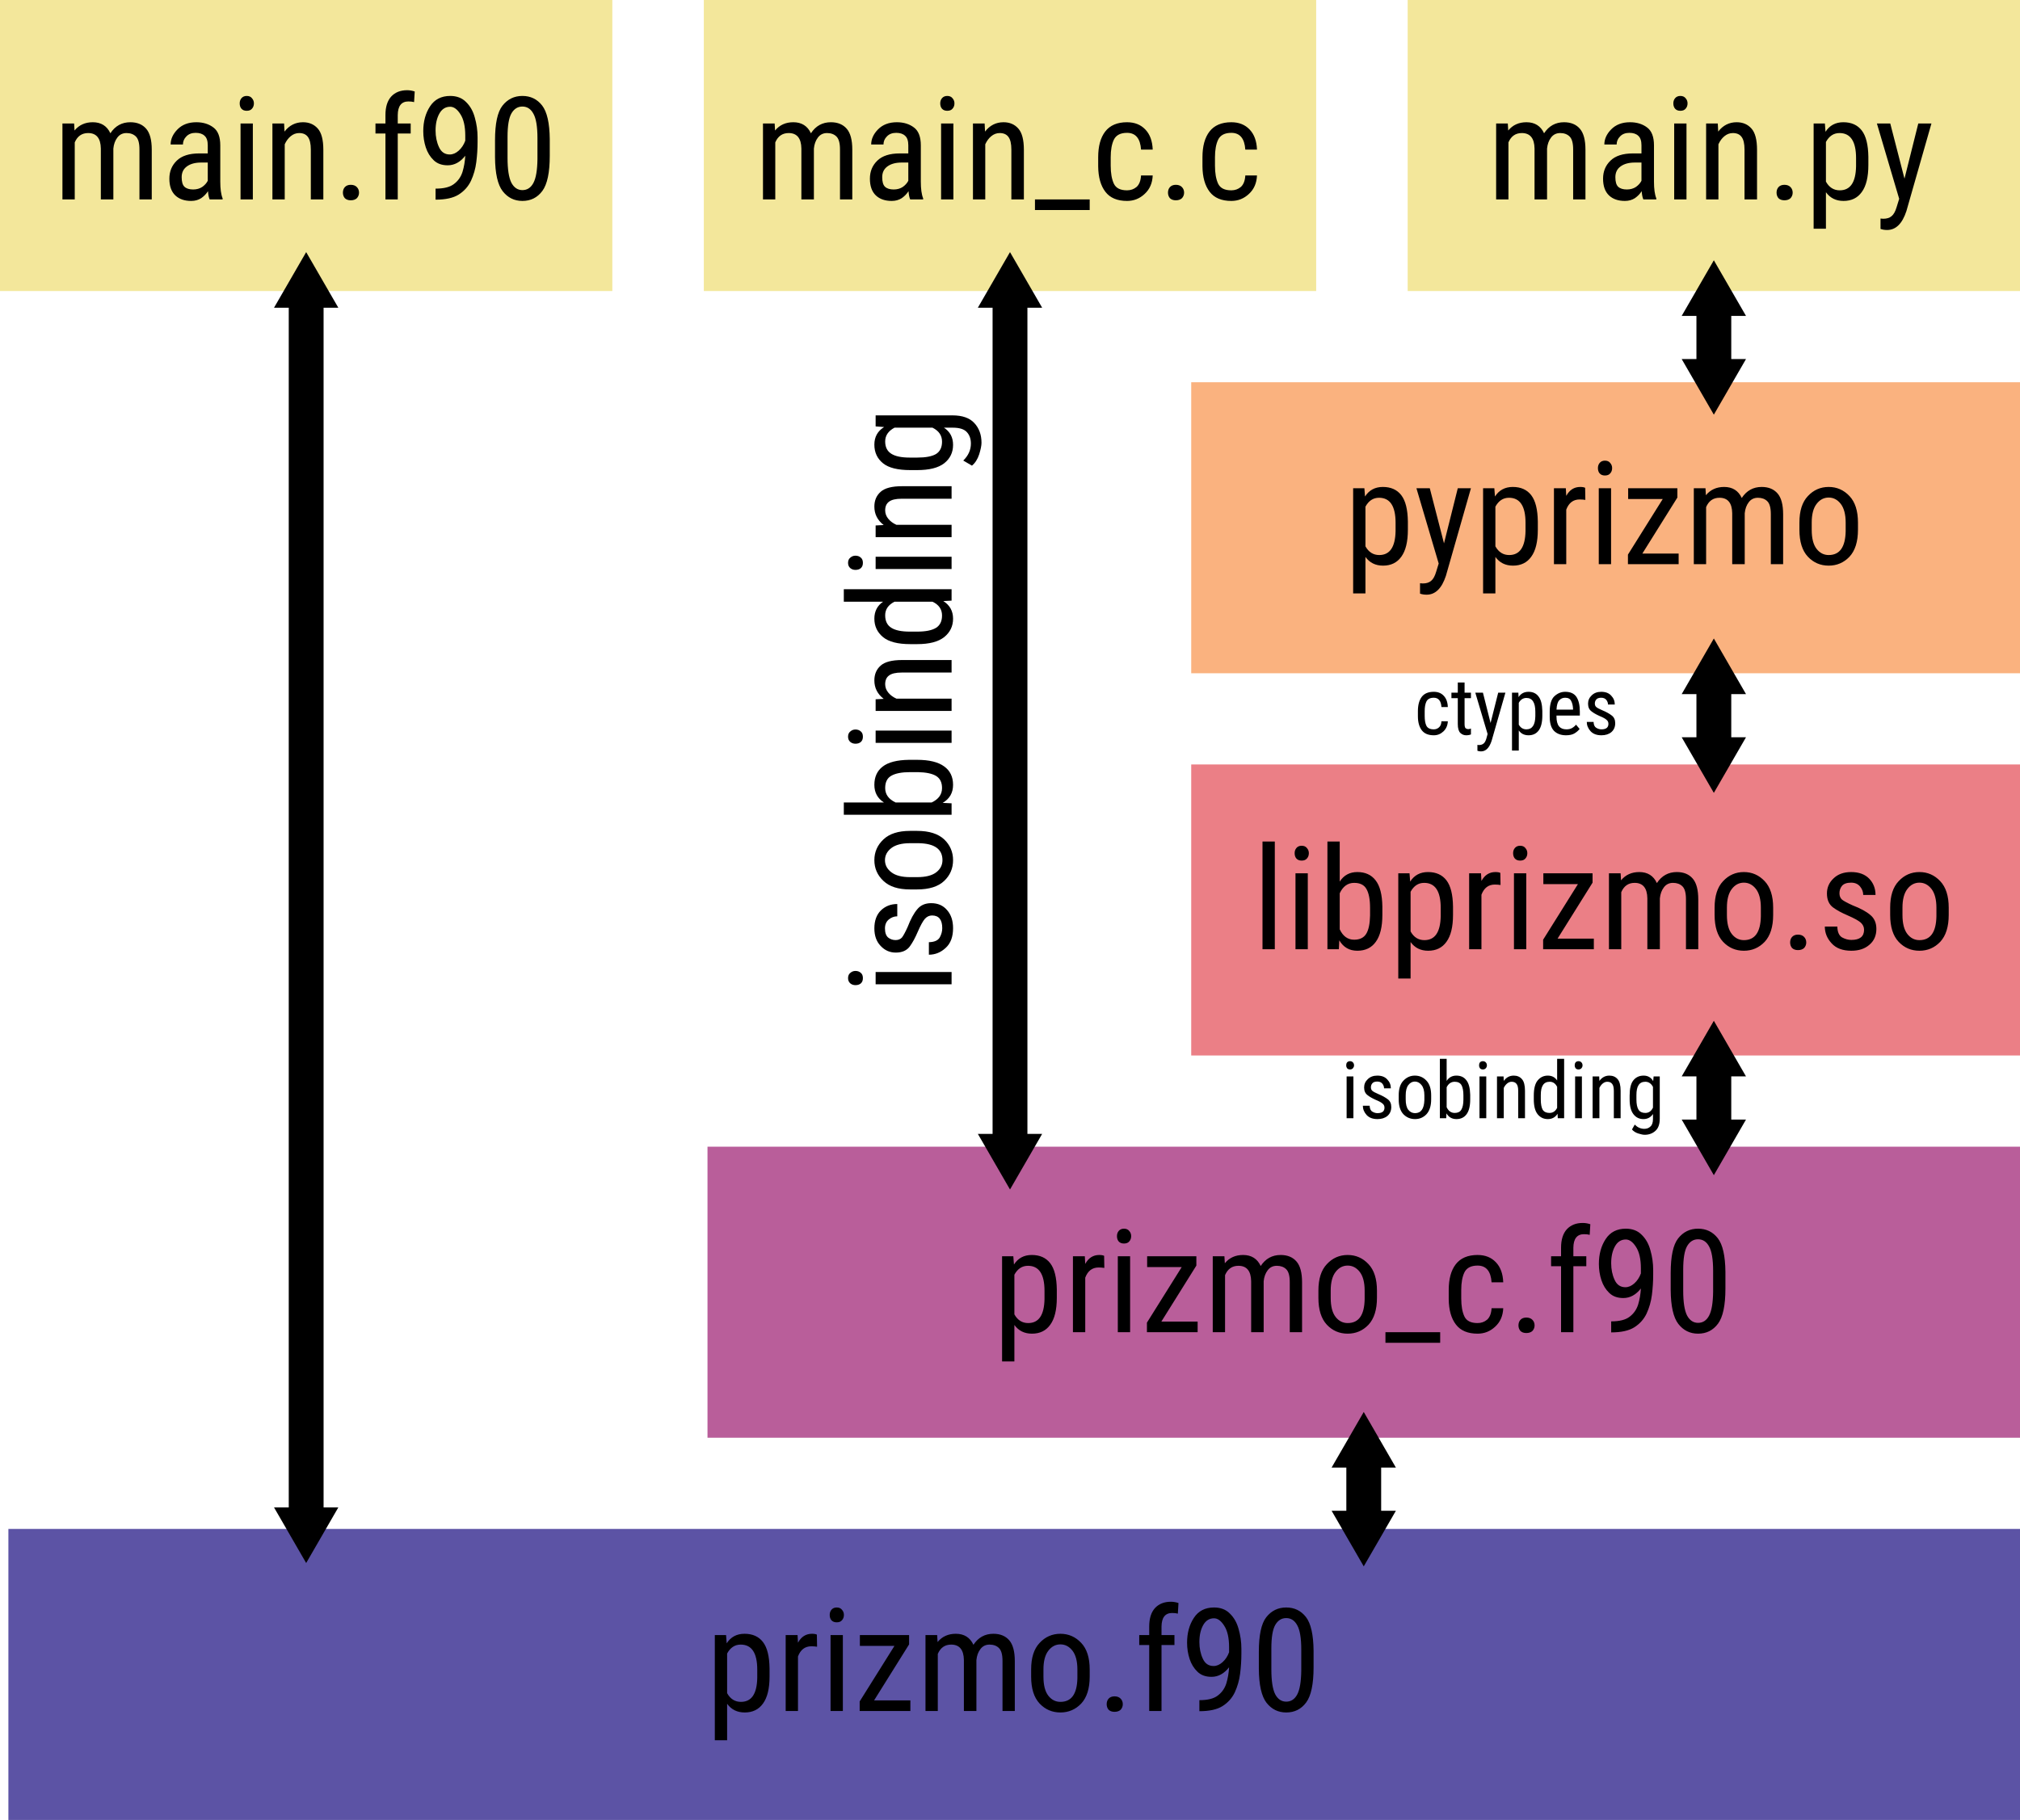
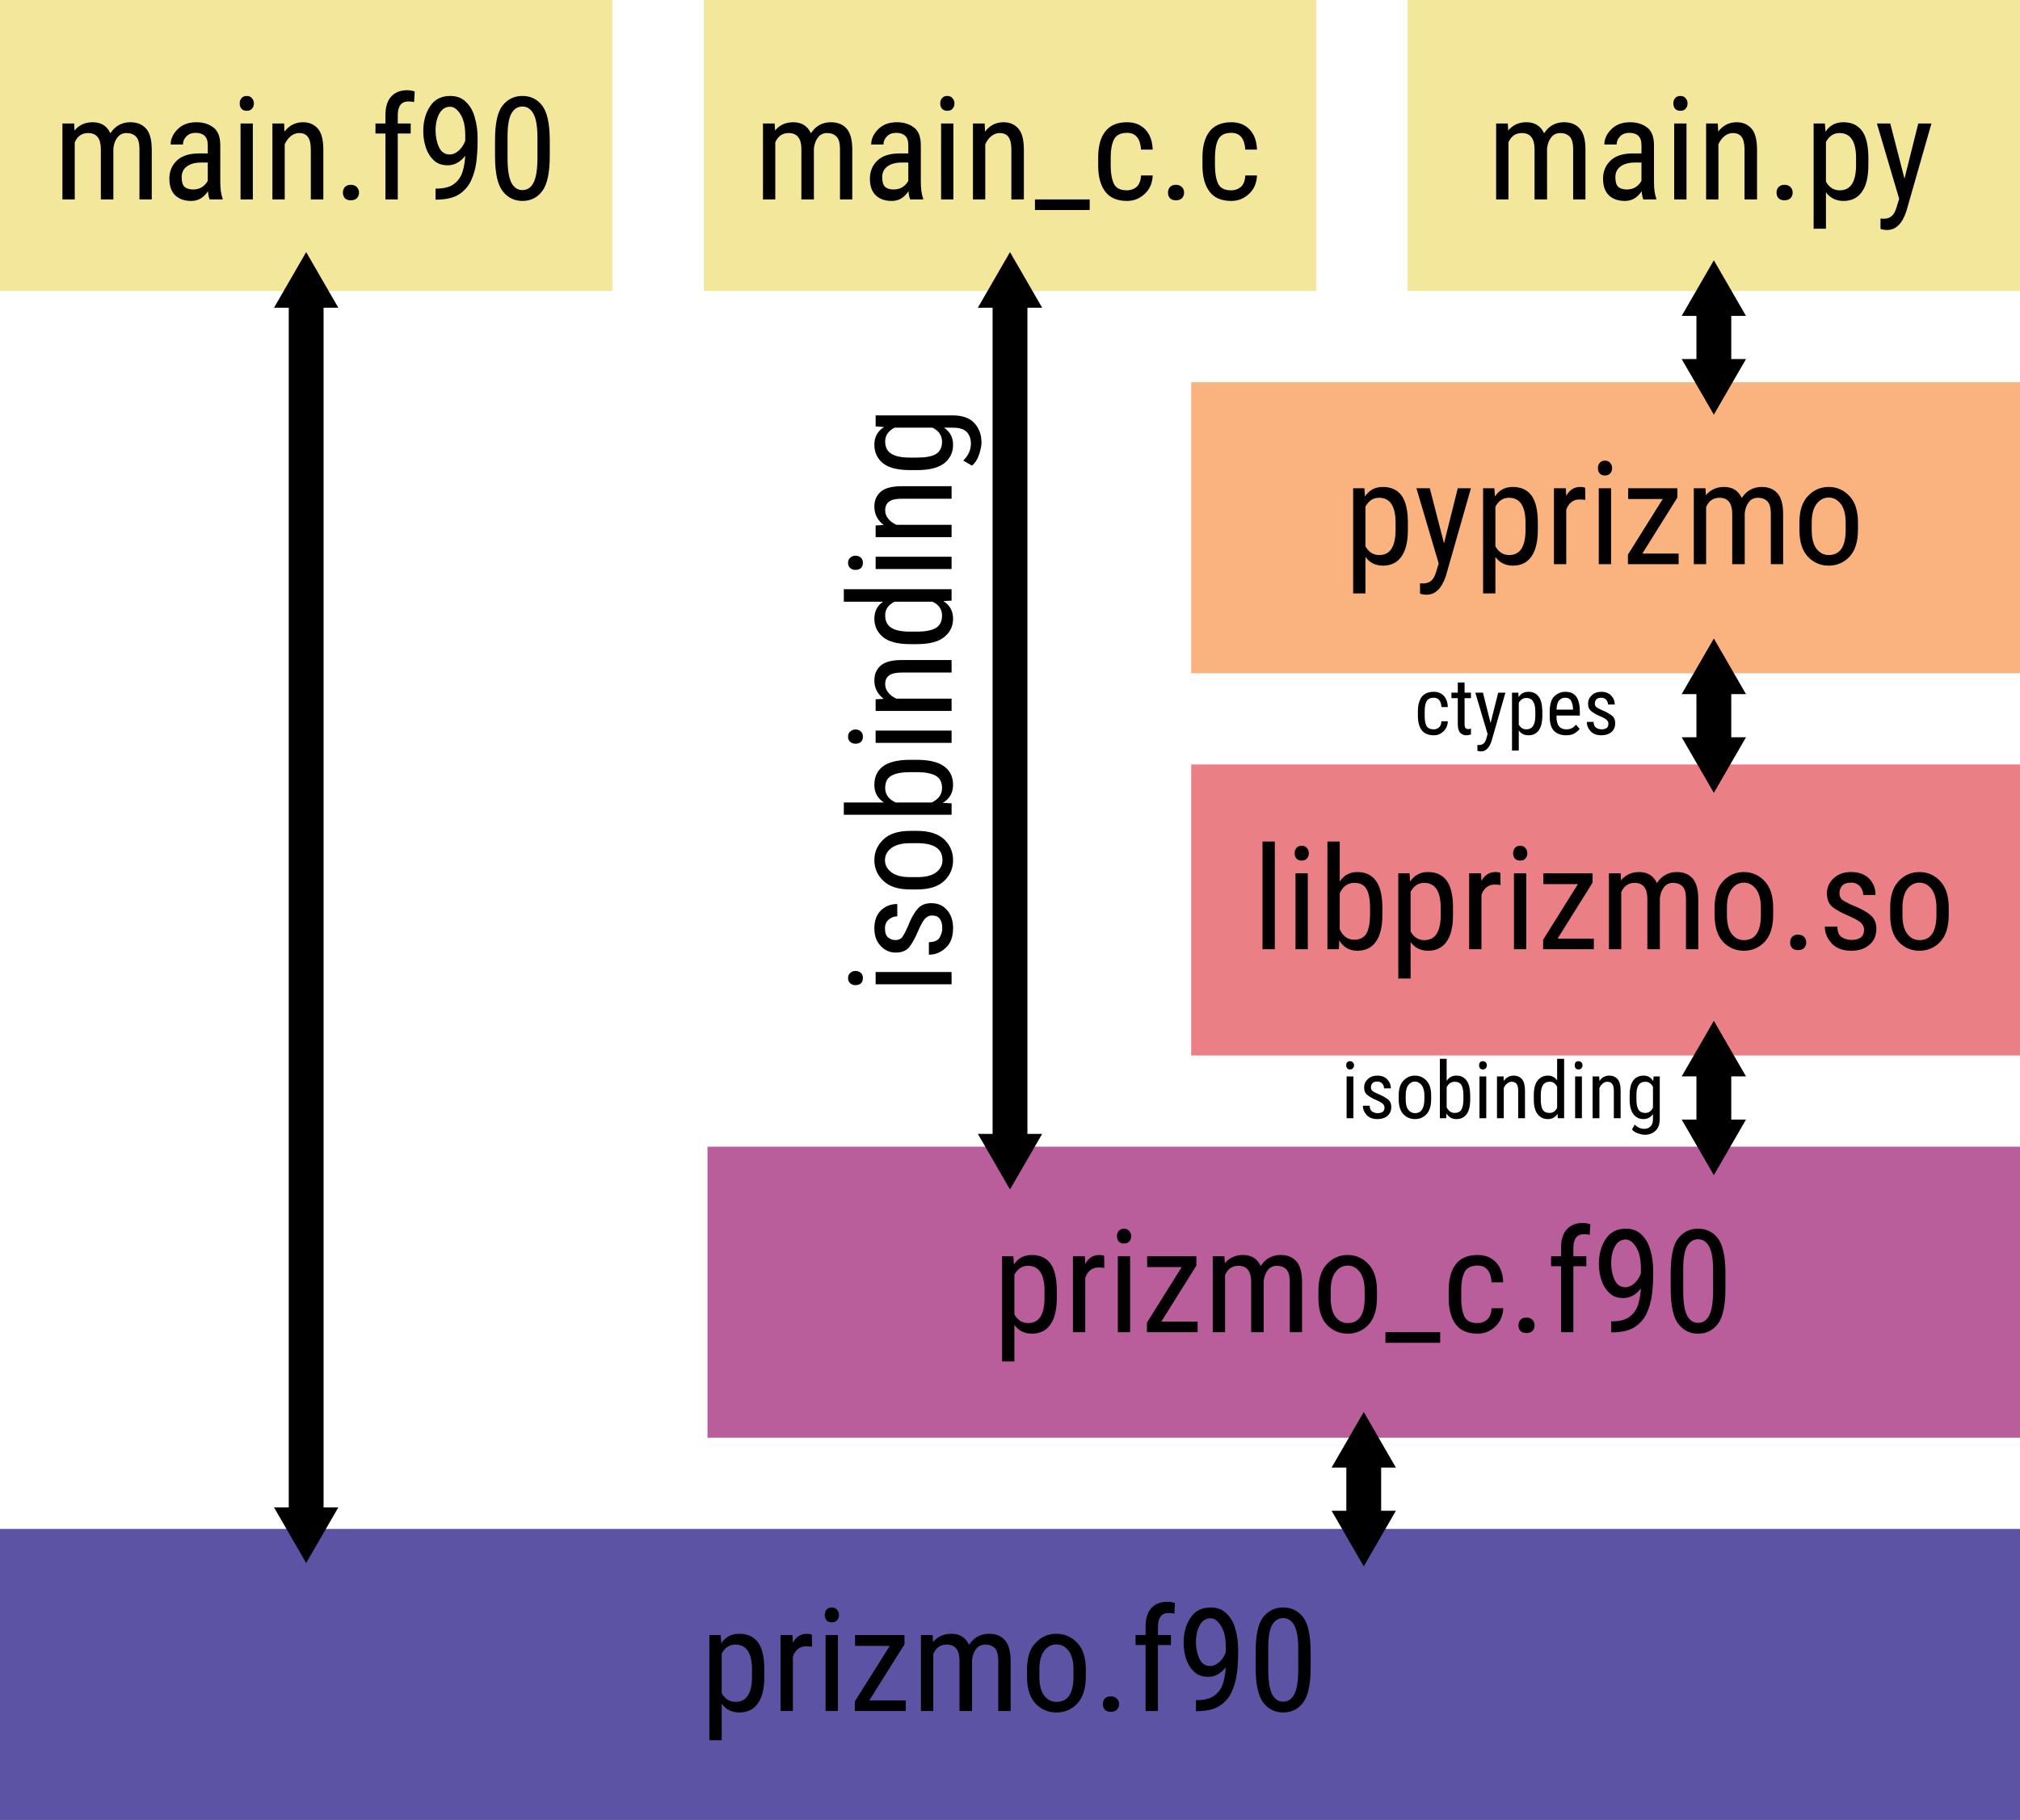
<svg xmlns="http://www.w3.org/2000/svg" width="148.77mm" height="134.068mm" viewBox="0 0 148.77 134.068" version="1.1" id="svg1" xml:space="preserve">
  <defs id="defs1">
    <marker style="overflow:visible" id="marker13" refX="0" refY="0" orient="auto-start-reverse" markerWidth="0.3" markerHeight="0.3" viewBox="0 0 1 1" preserveAspectRatio="xMidYMid">
      <path transform="scale(0.5)" style="fill:context-stroke;fill-rule:evenodd;stroke:context-stroke;stroke-width:1pt" d="M 5.77,0 -2.88,5 V -5 Z" id="path13" />
    </marker>
    <marker style="overflow:visible" id="Triangle" refX="0" refY="0" orient="auto-start-reverse" markerWidth="0.3" markerHeight="0.3" viewBox="0 0 1 1" preserveAspectRatio="xMidYMid">
      <path transform="scale(0.5)" style="fill:context-stroke;fill-rule:evenodd;stroke:context-stroke;stroke-width:1pt" d="M 5.77,0 -2.88,5 V -5 Z" id="path135" />
    </marker>
    <marker style="overflow:visible" id="Triangle-0" refX="0" refY="0" orient="auto-start-reverse" markerWidth="0.3" markerHeight="0.3" viewBox="0 0 1 1" preserveAspectRatio="xMidYMid">
      <path transform="scale(0.5)" style="fill:context-stroke;fill-rule:evenodd;stroke:context-stroke;stroke-width:1pt" d="M 5.77,0 -2.88,5 V -5 Z" id="path135-7" />
    </marker>
    <marker style="overflow:visible" id="marker13-8" refX="0" refY="0" orient="auto-start-reverse" markerWidth="0.3" markerHeight="0.3" viewBox="0 0 1 1" preserveAspectRatio="xMidYMid">
      <path transform="scale(0.5)" style="fill:context-stroke;fill-rule:evenodd;stroke:context-stroke;stroke-width:1pt" d="M 5.77,0 -2.88,5 V -5 Z" id="path13-6" />
    </marker>
    <marker style="overflow:visible" id="Triangle-0-1" refX="0" refY="0" orient="auto-start-reverse" markerWidth="0.3" markerHeight="0.3" viewBox="0 0 1 1" preserveAspectRatio="xMidYMid">
      <path transform="scale(0.5)" style="fill:context-stroke;fill-rule:evenodd;stroke:context-stroke;stroke-width:1pt" d="M 5.77,0 -2.88,5 V -5 Z" id="path135-7-4" />
    </marker>
    <marker style="overflow:visible" id="marker13-8-9" refX="0" refY="0" orient="auto-start-reverse" markerWidth="0.3" markerHeight="0.3" viewBox="0 0 1 1" preserveAspectRatio="xMidYMid">
      <path transform="scale(0.5)" style="fill:context-stroke;fill-rule:evenodd;stroke:context-stroke;stroke-width:1pt" d="M 5.77,0 -2.88,5 V -5 Z" id="path13-6-2" />
    </marker>
    <marker style="overflow:visible" id="Triangle-0-1-2" refX="0" refY="0" orient="auto-start-reverse" markerWidth="0.3" markerHeight="0.3" viewBox="0 0 1 1" preserveAspectRatio="xMidYMid">
      <path transform="scale(0.5)" style="fill:context-stroke;fill-rule:evenodd;stroke:context-stroke;stroke-width:1pt" d="M 5.77,0 -2.88,5 V -5 Z" id="path135-7-4-6" />
    </marker>
    <marker style="overflow:visible" id="marker13-8-9-6" refX="0" refY="0" orient="auto-start-reverse" markerWidth="0.3" markerHeight="0.3" viewBox="0 0 1 1" preserveAspectRatio="xMidYMid">
      <path transform="scale(0.5)" style="fill:context-stroke;fill-rule:evenodd;stroke:context-stroke;stroke-width:1pt" d="M 5.77,0 -2.88,5 V -5 Z" id="path13-6-2-4" />
    </marker>
    <marker style="overflow:visible" id="Triangle-0-1-8" refX="0" refY="0" orient="auto-start-reverse" markerWidth="0.3" markerHeight="0.3" viewBox="0 0 1 1" preserveAspectRatio="xMidYMid">
      <path transform="scale(0.5)" style="fill:context-stroke;fill-rule:evenodd;stroke:context-stroke;stroke-width:1pt" d="M 5.77,0 -2.88,5 V -5 Z" id="path135-7-4-7" />
    </marker>
    <marker style="overflow:visible" id="marker13-8-9-1" refX="0" refY="0" orient="auto-start-reverse" markerWidth="0.3" markerHeight="0.3" viewBox="0 0 1 1" preserveAspectRatio="xMidYMid">
      <path transform="scale(0.5)" style="fill:context-stroke;fill-rule:evenodd;stroke:context-stroke;stroke-width:1pt" d="M 5.77,0 -2.88,5 V -5 Z" id="path13-6-2-7" />
    </marker>
    <marker style="overflow:visible" id="Triangle-0-1-6" refX="0" refY="0" orient="auto-start-reverse" markerWidth="0.3" markerHeight="0.3" viewBox="0 0 1 1" preserveAspectRatio="xMidYMid">
      <path transform="scale(0.5)" style="fill:context-stroke;fill-rule:evenodd;stroke:context-stroke;stroke-width:1pt" d="M 5.77,0 -2.88,5 V -5 Z" id="path135-7-4-1" />
    </marker>
    <marker style="overflow:visible" id="marker13-8-9-0" refX="0" refY="0" orient="auto-start-reverse" markerWidth="0.3" markerHeight="0.3" viewBox="0 0 1 1" preserveAspectRatio="xMidYMid">
      <path transform="scale(0.5)" style="fill:context-stroke;fill-rule:evenodd;stroke:context-stroke;stroke-width:1pt" d="M 5.77,0 -2.88,5 V -5 Z" id="path13-6-2-6" />
    </marker>
  </defs>
  <g id="layer1" transform="translate(-12.04999,-70.79202)">
-     <g id="g12" transform="translate(0,4.7625)">
+     <g id="g12" transform="matrix(1.004171,0,0,1,-0.6707615,4.7625)">
      <rect style="fill:#5c53a5;fill-opacity:1;stroke:none;stroke-width:4.463;stroke-linecap:round;stroke-linejoin:round" id="rect1-3" width="148.153" height="21.439" x="12.668" y="178.659" />
      <text xml:space="preserve" style="font-size:10.583px;line-height:1.25;font-family:sans-serif;-inkscape-font-specification:sans-serif;stroke-width:0.265" x="64.007" y="192.074" id="text1-2">
        <tspan id="tspan1-6" style="font-style:normal;font-variant:normal;font-weight:normal;font-stretch:normal;font-family:'Roboto Condensed';-inkscape-font-specification:'Roboto Condensed, ';stroke-width:0.265" x="64.007" y="192.074">prizmo.f90</tspan>
      </text>
    </g>
    <g id="g10" transform="translate(0,2.110162)">
      <rect style="fill:#eb7f86;fill-opacity:1;stroke:none;stroke-width:2.865;stroke-linecap:round;stroke-linejoin:round" id="rect1-5-2-5-6" width="61.039" height="21.439" x="99.781" y="124.996" />
      <text xml:space="preserve" style="font-size:10.583px;line-height:1.25;font-family:sans-serif;-inkscape-font-specification:sans-serif;stroke-width:0.265" x="104.264" y="138.61" id="text1-2-1">
        <tspan id="tspan1-6-2" style="font-style:normal;font-variant:normal;font-weight:normal;font-stretch:normal;font-family:'Roboto Condensed';-inkscape-font-specification:'Roboto Condensed, ';stroke-width:0.265" x="104.264" y="138.61">libprizmo.so</tspan>
      </text>
    </g>
    <g id="g9" transform="translate(0,-0.7743141)">
      <rect style="fill:#fab27f;fill-opacity:1;stroke:none;stroke-width:2.865;stroke-linecap:round;stroke-linejoin:round" id="rect1-5-2-5" width="61.039" height="21.439" x="99.781" y="99.724" />
      <text xml:space="preserve" style="font-size:10.583px;line-height:1.25;font-family:sans-serif;-inkscape-font-specification:sans-serif;stroke-width:0.265" x="111.018" y="113.128" id="text1-2-1-9">
        <tspan id="tspan1-6-2-4" style="font-style:normal;font-variant:normal;font-weight:normal;font-stretch:normal;font-family:'Roboto Condensed';-inkscape-font-specification:'Roboto Condensed, ';stroke-width:0.265" x="111.018" y="113.128">pyprizmo</tspan>
      </text>
    </g>
    <g id="g11" transform="translate(0,2.951762)">
      <rect style="fill:#b95e9a;fill-opacity:1;stroke:none;stroke-width:3.605;stroke-linecap:round;stroke-linejoin:round" id="rect1-3-2" width="96.664" height="21.439" x="64.156" y="152.312" />
      <text xml:space="preserve" style="font-size:10.583px;line-height:1.25;font-family:sans-serif;-inkscape-font-specification:sans-serif;stroke-width:0.265" x="85.164" y="165.98" id="text1-2-9-8">
        <tspan id="tspan1-6-2-9" style="font-style:normal;font-variant:normal;font-weight:normal;font-stretch:normal;font-family:'Roboto Condensed';-inkscape-font-specification:'Roboto Condensed, ';stroke-width:0.265" x="85.164" y="165.98">prizmo_c.f90</tspan>
      </text>
    </g>
    <rect style="fill:#f3e79b;fill-opacity:1;stroke:none;stroke-width:2.462;stroke-linecap:round;stroke-linejoin:round" id="rect1" width="45.098" height="21.439" x="12.05" y="70.792" />
    <text xml:space="preserve" style="font-size:10.583px;line-height:1.25;font-family:sans-serif;-inkscape-font-specification:sans-serif;stroke-width:0.265" x="15.962" y="85.483" id="text1">
      <tspan id="tspan1" style="font-style:normal;font-variant:normal;font-weight:normal;font-stretch:normal;font-family:'Roboto Condensed';-inkscape-font-specification:'Roboto Condensed, ';stroke-width:0.265" x="15.962" y="85.483">main.f90</tspan>
    </text>
    <text xml:space="preserve" style="font-size:10.583px;line-height:1.25;font-family:sans-serif;-inkscape-font-specification:sans-serif;stroke-width:0.265" x="-144.065" y="82.133" id="text16" transform="rotate(-90)">
      <tspan id="tspan16" style="font-style:normal;font-variant:normal;font-weight:normal;font-stretch:normal;font-family:'Roboto Condensed';-inkscape-font-specification:'Roboto Condensed, ';stroke-width:0.265" x="-144.065" y="82.133">isobinding</tspan>
    </text>
    <text xml:space="preserve" style="font-size:5.822px;line-height:1.25;font-family:sans-serif;-inkscape-font-specification:sans-serif;stroke-width:0.146" x="110.803" y="153.168" id="text16-1">
      <tspan id="tspan16-5" style="font-style:normal;font-variant:normal;font-weight:normal;font-stretch:normal;font-family:'Roboto Condensed';-inkscape-font-specification:'Roboto Condensed, ';stroke-width:0.146" x="110.803" y="153.168">isobinding</tspan>
    </text>
    <text xml:space="preserve" style="font-size:5.822px;line-height:1.25;font-family:sans-serif;-inkscape-font-specification:sans-serif;stroke-width:0.146" x="116.196" y="124.894" id="text16-1-6">
      <tspan id="tspan16-5-7" style="font-style:normal;font-variant:normal;font-weight:normal;font-stretch:normal;font-family:'Roboto Condensed';-inkscape-font-specification:'Roboto Condensed, ';stroke-width:0.146" x="116.196" y="124.894">ctypes</tspan>
    </text>
    <rect style="fill:#f3e79b;fill-opacity:1;stroke:none;stroke-width:2.462;stroke-linecap:round;stroke-linejoin:round" id="rect1-5" width="45.098" height="21.439" x="63.886" y="70.792" />
    <text xml:space="preserve" style="font-size:10.583px;line-height:1.25;font-family:sans-serif;-inkscape-font-specification:sans-serif;stroke-width:0.265" x="67.553" y="85.483" id="text1-9">
      <tspan id="tspan1-1" style="font-style:normal;font-variant:normal;font-weight:normal;font-stretch:normal;font-family:'Roboto Condensed';-inkscape-font-specification:'Roboto Condensed, ';stroke-width:0.265" x="67.553" y="85.483">main_c.c</tspan>
    </text>
    <rect style="fill:#f3e79b;fill-opacity:1;stroke:none;stroke-width:2.462;stroke-linecap:round;stroke-linejoin:round" id="rect1-5-2" width="45.098" height="21.439" x="115.723" y="70.792" />
    <text xml:space="preserve" style="font-size:10.583px;line-height:1.25;font-family:sans-serif;-inkscape-font-specification:sans-serif;stroke-width:0.265" x="121.552" y="85.483" id="text1-9-9-7">
      <tspan id="tspan1-1-3-5" style="font-style:normal;font-variant:normal;font-weight:normal;font-stretch:normal;font-family:'Roboto Condensed';-inkscape-font-specification:'Roboto Condensed, ';stroke-width:0.265" x="121.552" y="85.483">main.py</tspan>
    </text>
    <path style="fill:none;stroke:#000000;stroke-width:2.565;stroke-linecap:butt;stroke-linejoin:miter;stroke-dasharray:none;stroke-opacity:1;marker-start:url(#Triangle);marker-end:url(#marker13)" d="m 34.599,92.096 v 91.105" id="path12" />
    <path style="fill:none;stroke:#000000;stroke-width:2.565;stroke-linecap:butt;stroke-linejoin:miter;stroke-dasharray:none;stroke-opacity:1;marker-start:url(#Triangle-0);marker-end:url(#marker13-8)" d="m 86.435,92.096 v 63.588" id="path12-8" />
    <path style="fill:none;stroke:#000000;stroke-width:2.565;stroke-linecap:butt;stroke-linejoin:miter;stroke-dasharray:none;stroke-opacity:1;marker-start:url(#Triangle-0-1);marker-end:url(#marker13-8-9)" d="m 138.272,92.698 v 5.909" id="path12-8-6" />
    <path style="fill:none;stroke:#000000;stroke-width:2.565;stroke-linecap:butt;stroke-linejoin:miter;stroke-dasharray:none;stroke-opacity:1;marker-start:url(#Triangle-0-1-2);marker-end:url(#marker13-8-9-6)" d="m 138.272,120.559 v 5.909" id="path12-8-6-5" />
    <path style="fill:none;stroke:#000000;stroke-width:2.565;stroke-linecap:butt;stroke-linejoin:miter;stroke-dasharray:none;stroke-opacity:1;marker-start:url(#Triangle-0-1-8);marker-end:url(#marker13-8-9-1)" d="m 138.272,148.721 v 5.909" id="path12-8-6-7" />
    <path style="fill:none;stroke:#000000;stroke-width:2.565;stroke-linecap:butt;stroke-linejoin:miter;stroke-dasharray:none;stroke-opacity:1;marker-start:url(#Triangle-0-1-6);marker-end:url(#marker13-8-9-0)" d="m 112.488,177.538 v 5.909" id="path12-8-6-59" />
  </g>
</svg>
